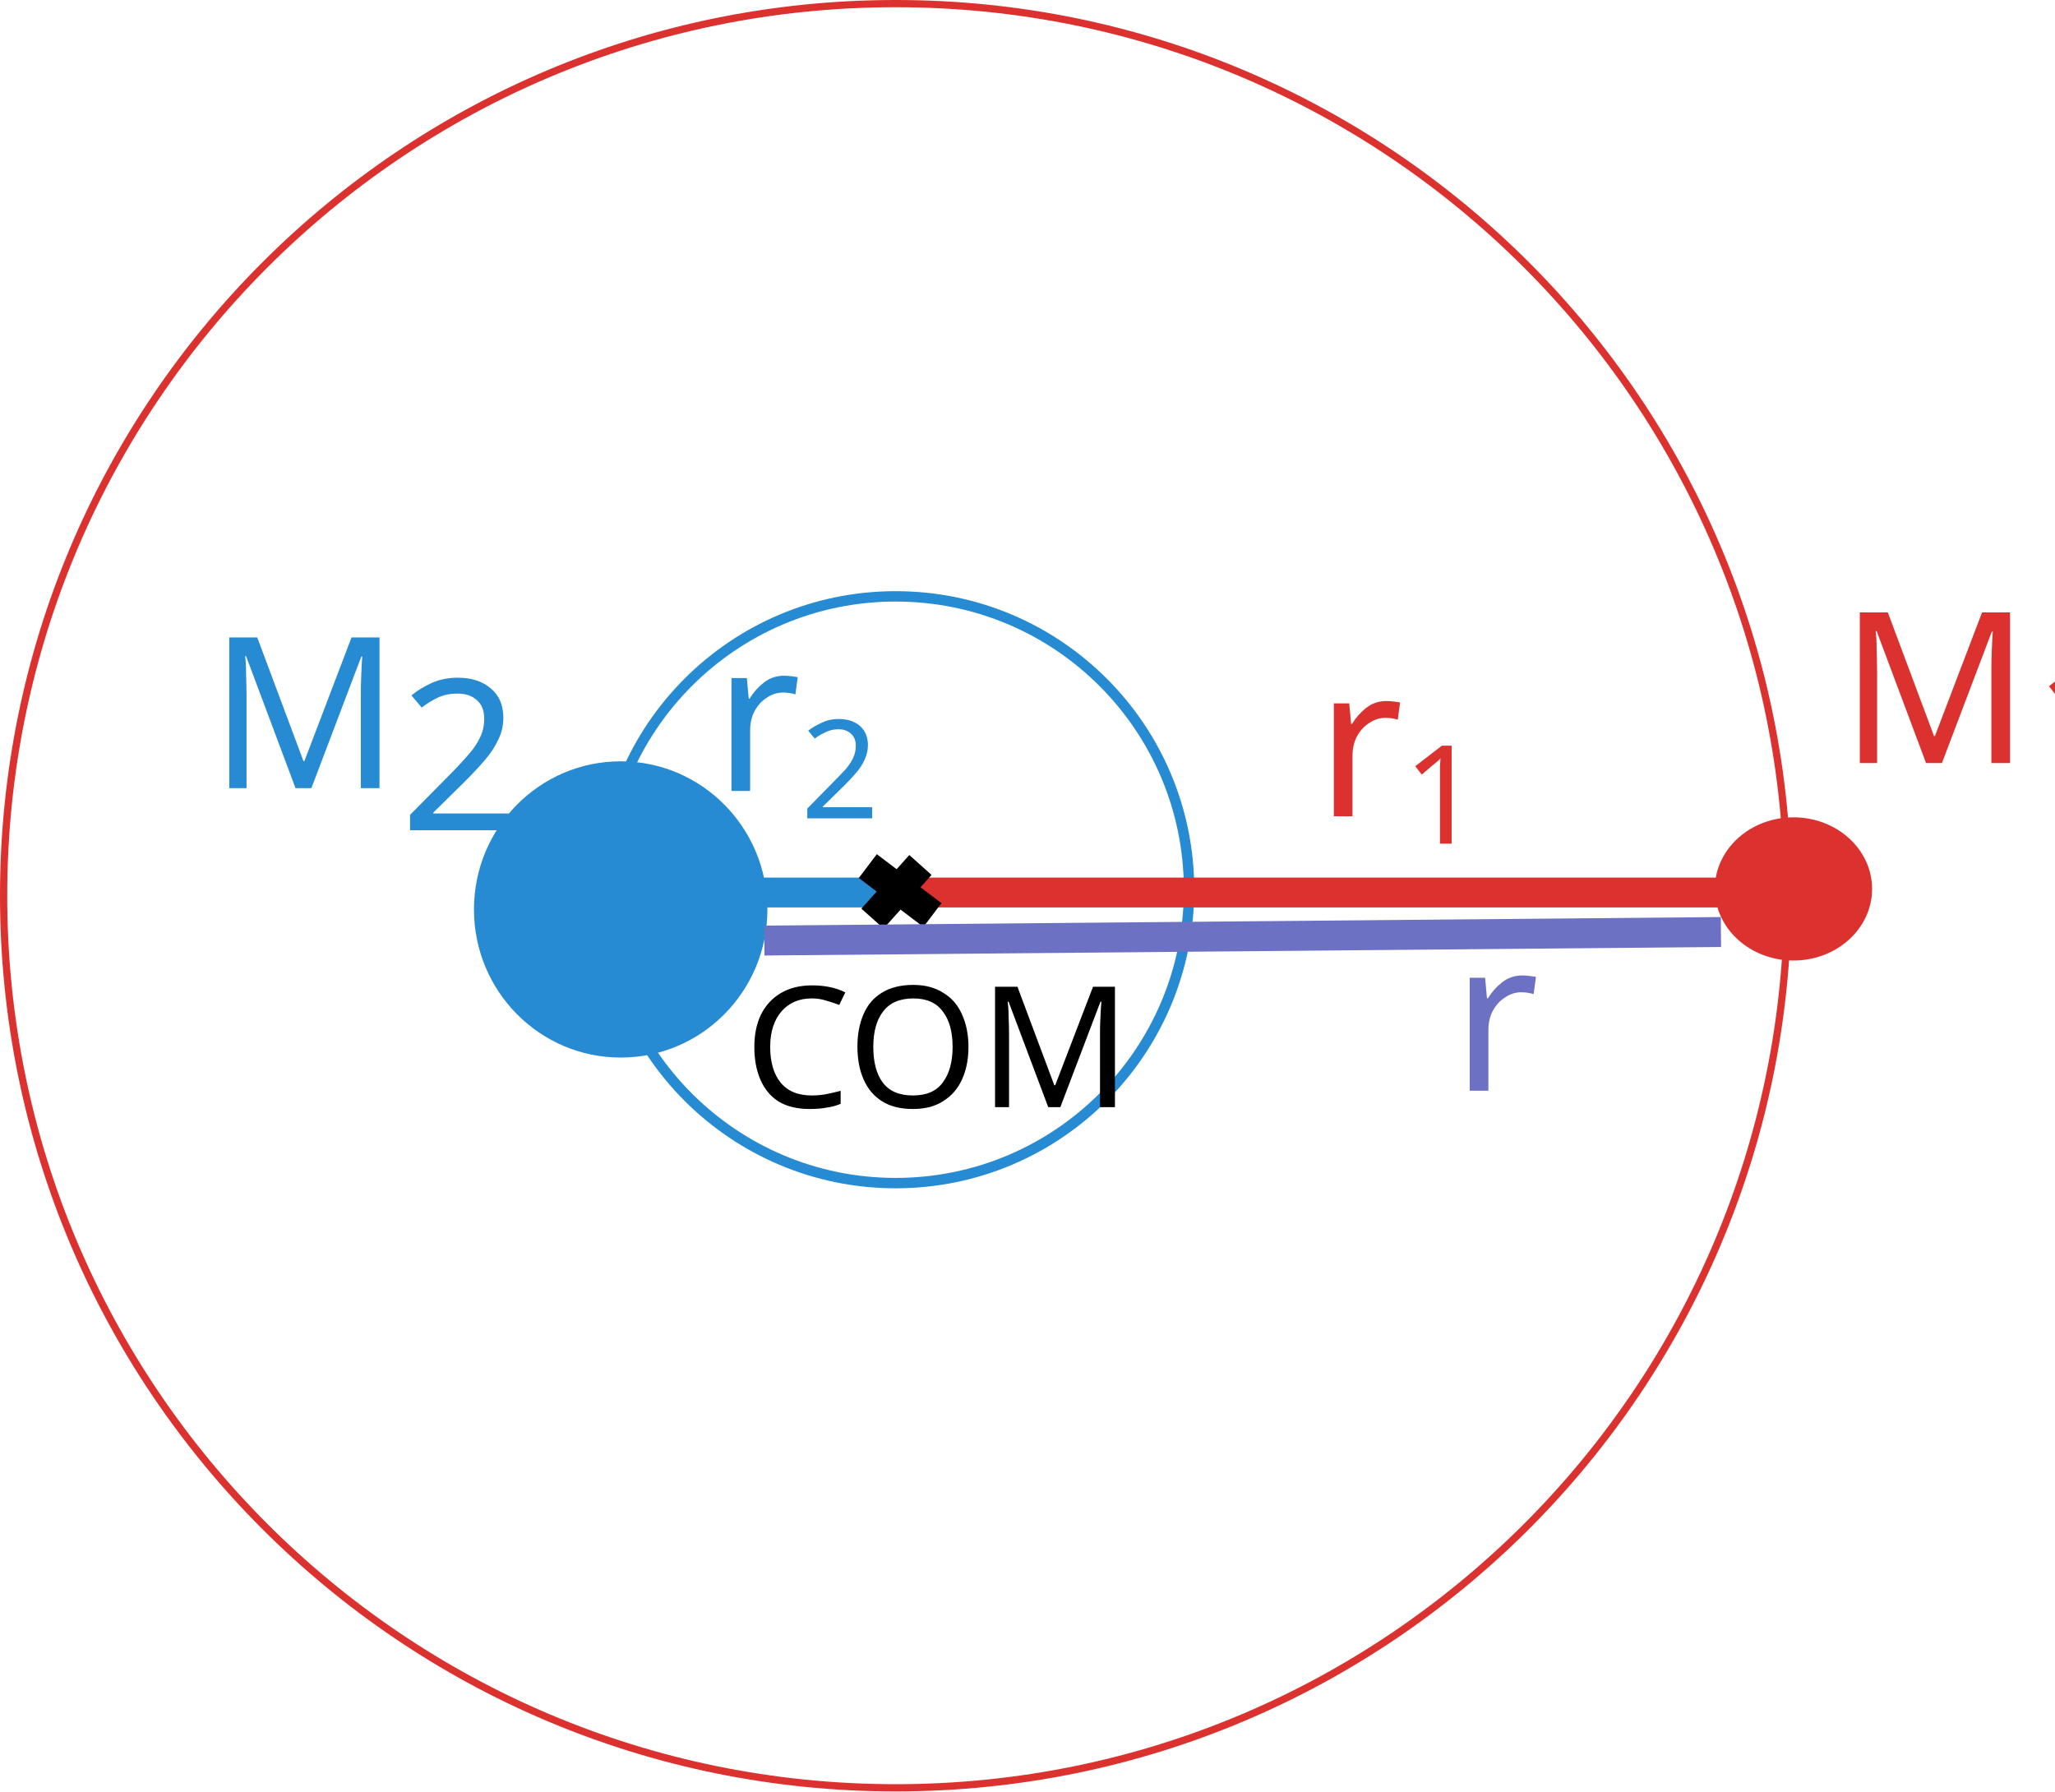
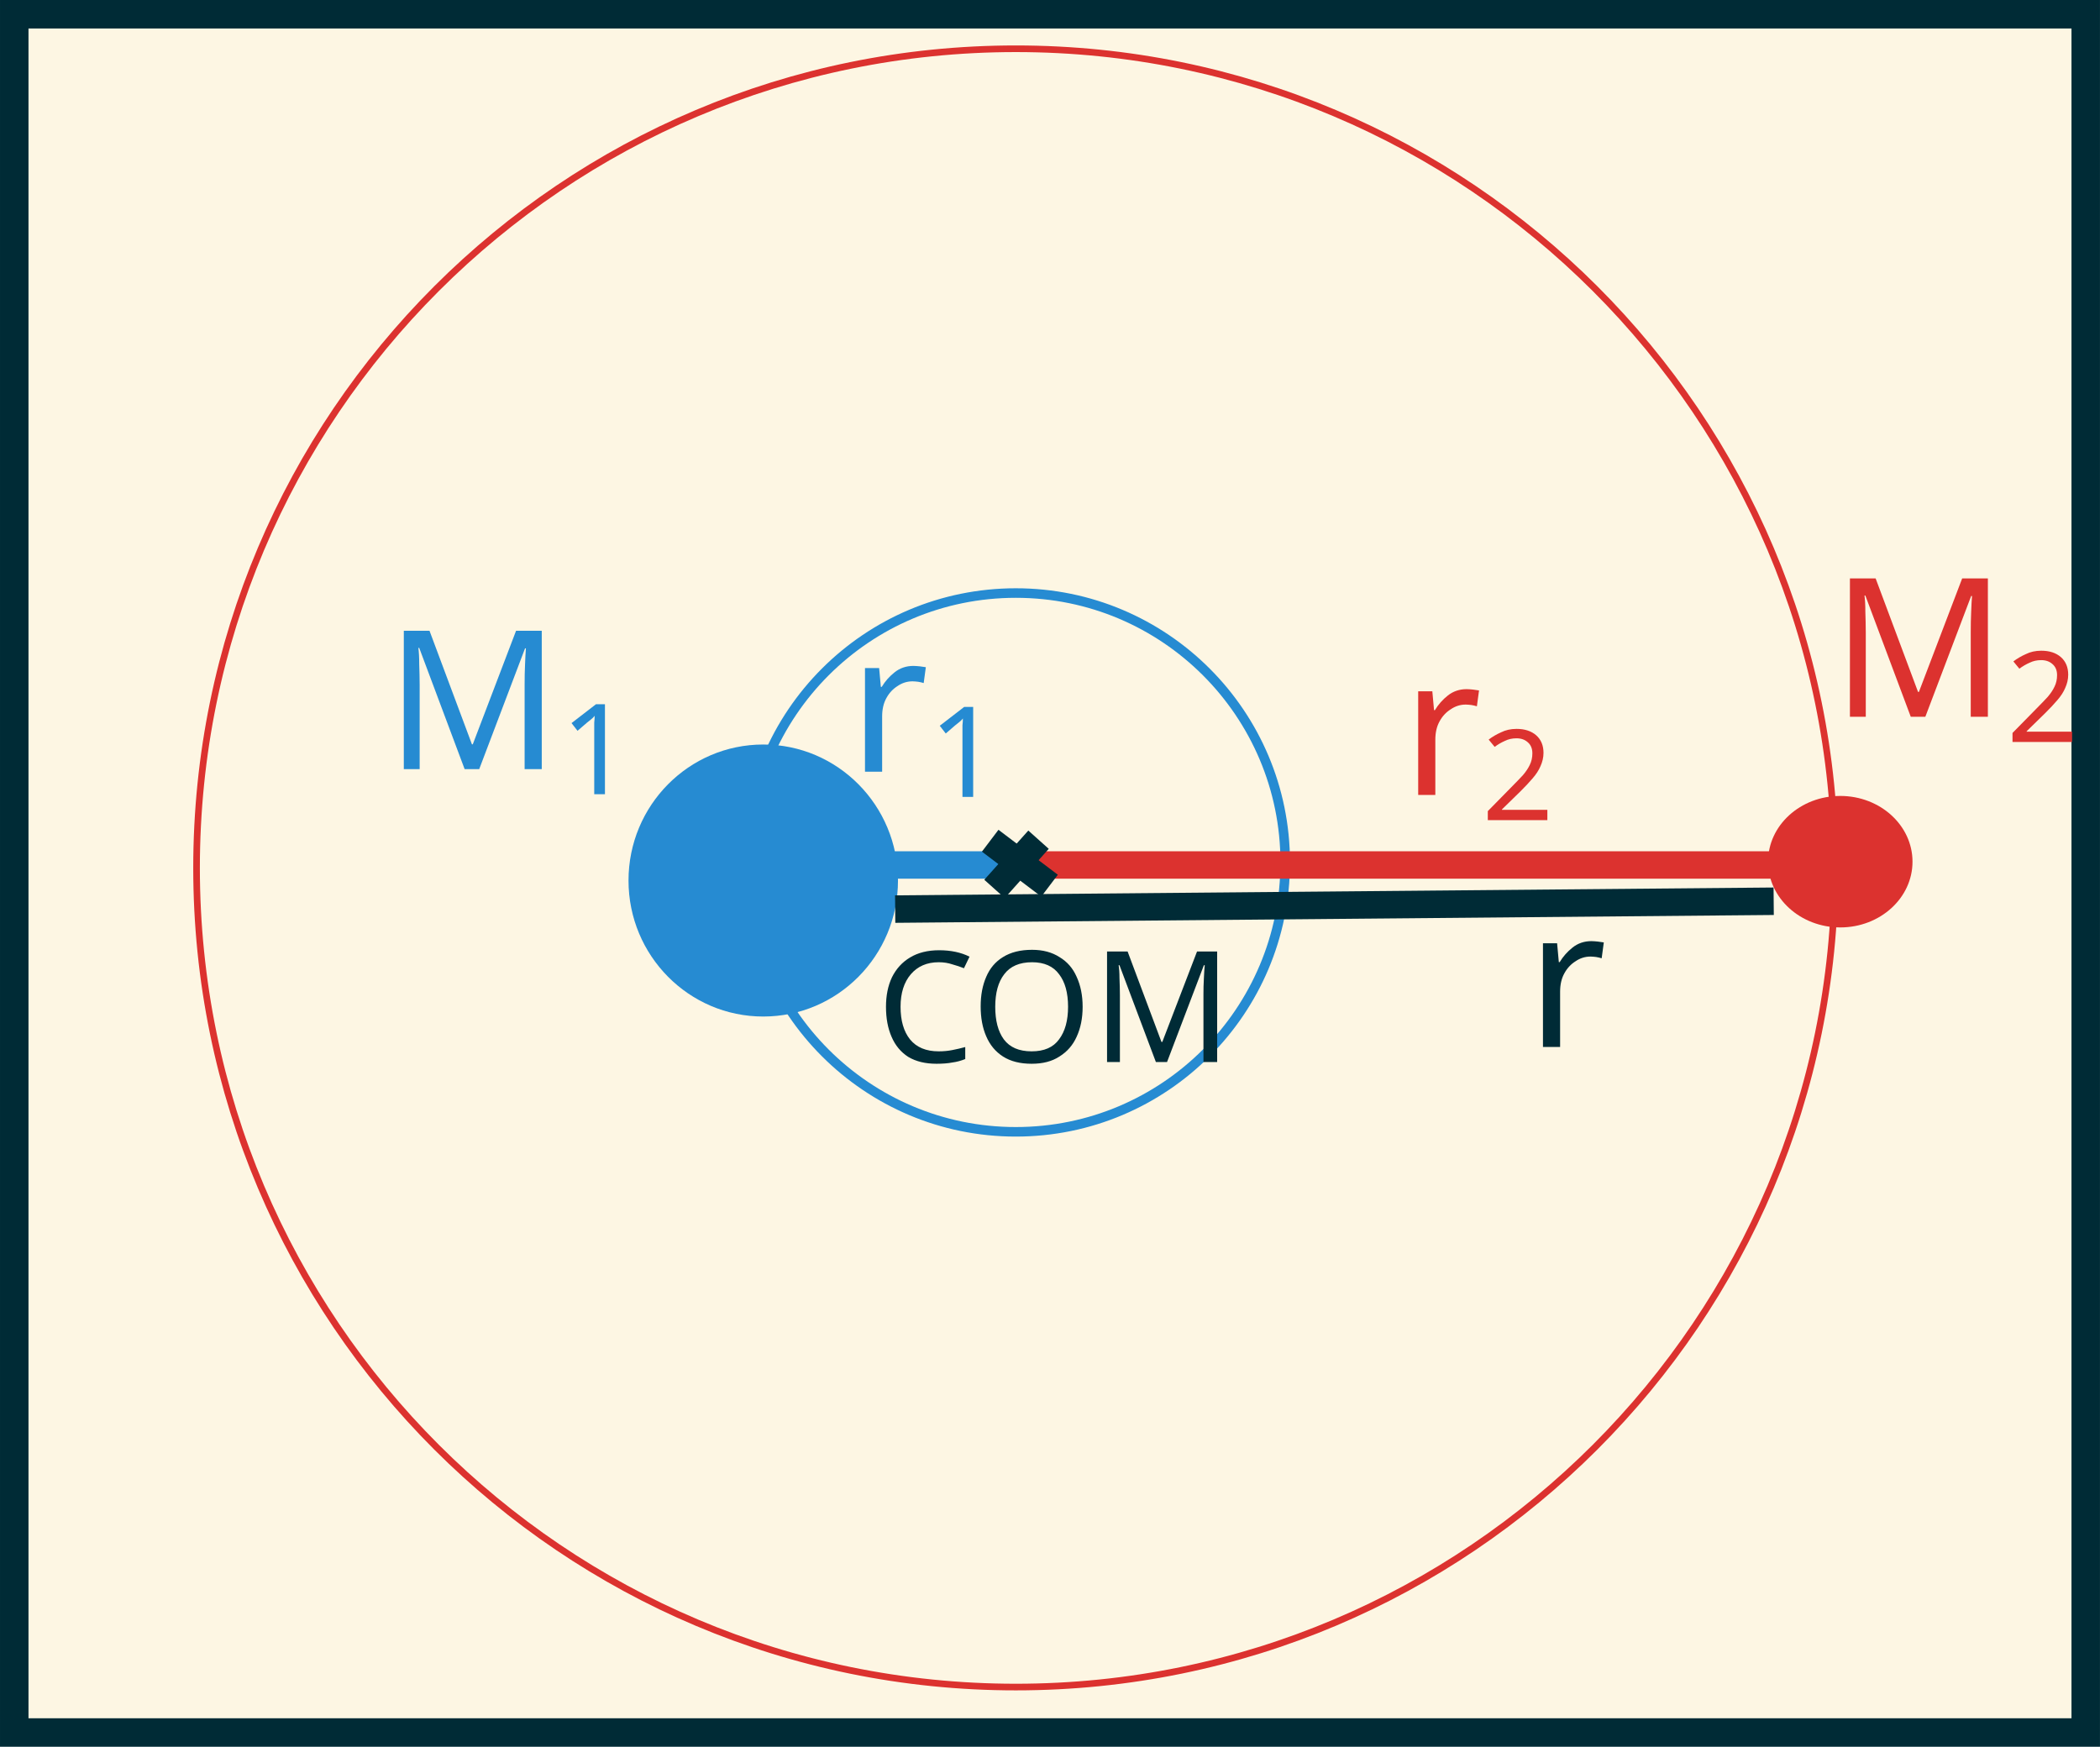
- <svg xmlns="http://www.w3.org/2000/svg" width="68.83mm" height="60mm" viewBox="0 0 68.83 60" version="1.1" id="svg8">
+ <svg xmlns="http://www.w3.org/2000/svg" width="76.59mm" height="63.714mm" viewBox="0 0 76.59 63.714" version="1.1" id="svg8">
  <defs id="defs2" />
-   <g id="layer1" transform="translate(1.3411045e-7,-237.2)">
+   <g id="layer1" transform="translate(7.047715,-235.5425)">
+     <rect style="fill:#fdf6e3;fill-opacity:1;stroke:#002b36;stroke-width:1.039;stroke-miterlimit:4;stroke-dasharray:none;stroke-opacity:1" id="rect4612" width="75.55" height="62.675" x="-6.528" y="236.062" />
    <circle id="path3713" cx="30" cy="267.2" style="fill:none;stroke:#dc322f;stroke-width:0.242;stroke-opacity:1" r="29.879" />
    <ellipse style="fill:#dc322f;fill-opacity:1;stroke:none;stroke-width:0.193;stroke-opacity:1" id="path4520" cx="60.07" cy="266.973" rx="2.634" ry="2.398" />
    <circle style="fill:none;fill-opacity:1;stroke:#268bd2;stroke-width:0.348;stroke-opacity:1" id="path4524" cx="30" cy="267" r="9.826" />
    <ellipse style="fill:#268bd2;fill-opacity:1;stroke:none;stroke-width:0.265;stroke-opacity:1" id="path4522" cx="20.789" cy="267.66" rx="4.914" ry="4.961" />
    <path style="fill:none;stroke:#dc322f;stroke-width:1;stroke-linecap:butt;stroke-linejoin:miter;stroke-miterlimit:4;stroke-dasharray:none;stroke-opacity:1" d="M 30.002,267.093 H 59.835" id="path4544" />
-     <text xml:space="preserve" style="font-style:normal;font-weight:normal;font-size:10.583px;line-height:1.25;font-family:sans-serif;letter-spacing:0px;word-spacing:0px;fill:#dc322f;fill-opacity:1;stroke:none;stroke-width:0.265" x="61.606" y="262.756" id="text4548">
-       <tspan id="tspan4546" x="61.606" y="262.756" style="font-style:normal;font-variant:normal;font-weight:normal;font-stretch:normal;font-size:7.056px;font-family:Bahnschrift;-inkscape-font-specification:'Bahnschrift, Normal';font-variant-ligatures:normal;font-variant-caps:normal;font-variant-numeric:normal;font-feature-settings:normal;text-align:start;writing-mode:lr-tb;text-anchor:start;fill:#dc322f;fill-opacity:1;stroke-width:0.265">M<tspan style="font-style:normal;font-variant:normal;font-weight:normal;font-stretch:normal;font-size:7.056px;font-family:Bahnschrift;-inkscape-font-specification:'Bahnschrift, Normal';font-variant-ligatures:normal;font-variant-caps:normal;font-variant-numeric:normal;font-feature-settings:normal;text-align:start;writing-mode:lr-tb;baseline-shift:sub;text-anchor:start;fill:#dc322f;fill-opacity:1" id="tspan4550">1</tspan>
+     <text xml:space="preserve" style="font-style:normal;font-weight:normal;font-size:10.583px;line-height:1.25;font-family:sans-serif;letter-spacing:0px;word-spacing:0px;fill:#dc322f;fill-opacity:1;stroke:none;stroke-width:0.265" x="59.735" y="261.687" id="text4548">
+       <tspan id="tspan4546" x="59.735" y="261.687" style="font-style:normal;font-variant:normal;font-weight:normal;font-stretch:normal;font-size:7.056px;font-family:Bahnschrift;-inkscape-font-specification:'Bahnschrift, Normal';font-variant-ligatures:normal;font-variant-caps:normal;font-variant-numeric:normal;font-feature-settings:normal;text-align:start;writing-mode:lr-tb;text-anchor:start;fill:#dc322f;fill-opacity:1;stroke-width:0.265">M<tspan style="font-size:65%;baseline-shift:sub" id="tspan4594">2</tspan>
      </tspan>
    </text>
    <text xml:space="preserve" style="font-style:normal;font-weight:normal;font-size:10.583px;line-height:1.25;font-family:sans-serif;letter-spacing:0px;word-spacing:0px;fill:#000000;fill-opacity:1;stroke:none;stroke-width:0.265" x="74.1" y="253.435" id="text4554">
      <tspan id="tspan4552" x="74.1" y="263.091" style="stroke-width:0.265" />
    </text>
    <path style="fill:none;stroke:#268bd2;stroke-width:1;stroke-linecap:butt;stroke-linejoin:miter;stroke-miterlimit:4;stroke-dasharray:none;stroke-opacity:1" d="m 20.174,267.093 h 9.827" id="path4556" />
-     <path style="fill:none;stroke:#000000;stroke-width:1;stroke-linecap:butt;stroke-linejoin:miter;stroke-miterlimit:4;stroke-dasharray:none;stroke-opacity:1" d="m 30.829,266.171 -1.606,1.795 v 0" id="path4542" />
-     <path style="fill:none;stroke:#000000;stroke-width:1;stroke-linecap:butt;stroke-linejoin:miter;stroke-miterlimit:4;stroke-dasharray:none;stroke-opacity:1" d="m 29.066,266.208 2.165,1.64" id="path4540" />
+     <path style="fill:none;stroke:#002b36;stroke-width:1;stroke-linecap:butt;stroke-linejoin:miter;stroke-miterlimit:4;stroke-dasharray:none;stroke-opacity:1" d="m 30.829,266.171 -1.606,1.795 v 0" id="path4542" />
+     <path style="fill:none;stroke:#002b36;stroke-width:1;stroke-linecap:butt;stroke-linejoin:miter;stroke-miterlimit:4;stroke-dasharray:none;stroke-opacity:1" d="m 29.066,266.208 2.165,1.64" id="path4540" />
    <text xml:space="preserve" style="font-style:normal;font-weight:normal;font-size:10.583px;line-height:1.25;font-family:sans-serif;letter-spacing:0px;word-spacing:0px;fill:#268bd2;fill-opacity:1;stroke:none;stroke-width:0.265" x="6.993" y="263.596" id="text4560">
-       <tspan id="tspan4558" x="6.993" y="263.596" style="font-style:normal;font-variant:normal;font-weight:normal;font-stretch:normal;font-size:7.056px;font-family:Bahnschrift;-inkscape-font-specification:'Bahnschrift, Normal';font-variant-ligatures:normal;font-variant-caps:normal;font-variant-numeric:normal;font-feature-settings:normal;text-align:start;writing-mode:lr-tb;text-anchor:start;fill:#268bd2;fill-opacity:1;stroke-width:0.265">M<tspan style="font-style:normal;font-variant:normal;font-weight:normal;font-stretch:normal;font-size:7.056px;font-family:Bahnschrift;-inkscape-font-specification:'Bahnschrift, Normal';font-variant-ligatures:normal;font-variant-caps:normal;font-variant-numeric:normal;font-feature-settings:normal;text-align:start;writing-mode:lr-tb;baseline-shift:sub;text-anchor:start;fill:#268bd2;fill-opacity:1" id="tspan4562">2</tspan>
+       <tspan id="tspan4558" x="6.993" y="263.596" style="font-style:normal;font-variant:normal;font-weight:normal;font-stretch:normal;font-size:7.056px;font-family:Bahnschrift;-inkscape-font-specification:'Bahnschrift, Normal';font-variant-ligatures:normal;font-variant-caps:normal;font-variant-numeric:normal;font-feature-settings:normal;text-align:start;writing-mode:lr-tb;text-anchor:start;fill:#268bd2;fill-opacity:1;stroke-width:0.265">M<tspan style="font-size:65%;baseline-shift:sub" id="tspan4590">1</tspan>
      </tspan>
    </text>
    <text xml:space="preserve" style="font-style:normal;font-weight:normal;font-size:10.583px;line-height:1.25;font-family:sans-serif;letter-spacing:0px;word-spacing:0px;fill:#dc322f;fill-opacity:1;stroke:none;stroke-width:0.265" x="44.081" y="264.541" id="text4566">
-       <tspan id="tspan4564" x="44.081" y="264.541" style="font-style:normal;font-variant:normal;font-weight:normal;font-stretch:normal;font-size:7.056px;font-family:Bahnschrift;-inkscape-font-specification:'Bahnschrift, Normal';font-variant-ligatures:normal;font-variant-caps:normal;font-variant-numeric:normal;font-feature-settings:normal;text-align:start;writing-mode:lr-tb;text-anchor:start;fill:#dc322f;fill-opacity:1;stroke-width:0.265">r<tspan style="font-size:65%;baseline-shift:sub;fill:#dc322f;fill-opacity:1" id="tspan4568">1</tspan>
+       <tspan id="tspan4564" x="44.081" y="264.541" style="font-style:normal;font-variant:normal;font-weight:normal;font-stretch:normal;font-size:7.056px;font-family:Bahnschrift;-inkscape-font-specification:'Bahnschrift, Normal';font-variant-ligatures:normal;font-variant-caps:normal;font-variant-numeric:normal;font-feature-settings:normal;text-align:start;writing-mode:lr-tb;text-anchor:start;fill:#dc322f;fill-opacity:1;stroke-width:0.265">r<tspan style="font-size:65%;baseline-shift:sub" id="tspan4592">2</tspan>
      </tspan>
    </text>
    <text xml:space="preserve" style="font-style:normal;font-weight:normal;font-size:10.583px;line-height:1.25;font-family:sans-serif;letter-spacing:0px;word-spacing:0px;fill:#268bd2;fill-opacity:1;stroke:none;stroke-width:0.265" x="23.907" y="263.691" id="text4572">
-       <tspan id="tspan4570" x="23.907" y="263.691" style="font-style:normal;font-variant:normal;font-weight:normal;font-stretch:normal;font-size:7.056px;font-family:Bahnschrift;-inkscape-font-specification:'Bahnschrift, Normal';font-variant-ligatures:normal;font-variant-caps:normal;font-variant-numeric:normal;font-feature-settings:normal;text-align:start;writing-mode:lr-tb;text-anchor:start;fill:#268bd2;fill-opacity:1;stroke-width:0.265">r<tspan style="font-size:65%;baseline-shift:sub;fill:#268bd2;fill-opacity:1" id="tspan4576">2</tspan>
+       <tspan id="tspan4570" x="23.907" y="263.691" style="font-style:normal;font-variant:normal;font-weight:normal;font-stretch:normal;font-size:7.056px;font-family:Bahnschrift;-inkscape-font-specification:'Bahnschrift, Normal';font-variant-ligatures:normal;font-variant-caps:normal;font-variant-numeric:normal;font-feature-settings:normal;text-align:start;writing-mode:lr-tb;text-anchor:start;fill:#268bd2;fill-opacity:1;stroke-width:0.265">r<tspan style="font-size:65%;baseline-shift:sub" id="tspan4588">1</tspan>
      </tspan>
    </text>
-     <path style="fill:none;stroke:#6c71c4;stroke-width:1.002;stroke-linecap:butt;stroke-linejoin:miter;stroke-miterlimit:4;stroke-dasharray:none;stroke-opacity:1" d="M 25.601,268.702 57.641,268.416" id="path4578" />
-     <text xml:space="preserve" style="font-style:normal;font-variant:normal;font-weight:normal;font-stretch:normal;font-size:7.056px;line-height:1.25;font-family:Bahnschrift;-inkscape-font-specification:'Bahnschrift, Normal';font-variant-ligatures:normal;font-variant-caps:normal;font-variant-numeric:normal;font-feature-settings:normal;text-align:start;letter-spacing:0px;word-spacing:0px;writing-mode:lr-tb;text-anchor:start;fill:#000000;fill-opacity:1;stroke:none;stroke-width:0.265" x="48.631" y="273.73" id="text4582">
-       <tspan id="tspan4580" x="48.631" y="273.73" style="font-style:normal;font-variant:normal;font-weight:normal;font-stretch:normal;font-size:7.056px;font-family:Bahnschrift;-inkscape-font-specification:'Bahnschrift, Normal';font-variant-ligatures:normal;font-variant-caps:normal;font-variant-numeric:normal;font-feature-settings:normal;text-align:start;writing-mode:lr-tb;text-anchor:start;fill:#6c71c4;fill-opacity:1;stroke-width:0.265">r</tspan>
+     <path style="fill:none;stroke:#002b36;stroke-width:1.002;stroke-linecap:butt;stroke-linejoin:miter;stroke-miterlimit:4;stroke-dasharray:none;stroke-opacity:1" d="M 25.601,268.702 57.641,268.416" id="path4578" />
+     <text xml:space="preserve" style="font-style:normal;font-variant:normal;font-weight:normal;font-stretch:normal;font-size:7.056px;line-height:1.25;font-family:Bahnschrift;-inkscape-font-specification:'Bahnschrift, Normal';font-variant-ligatures:normal;font-variant-caps:normal;font-variant-numeric:normal;font-feature-settings:normal;text-align:start;letter-spacing:0px;word-spacing:0px;writing-mode:lr-tb;text-anchor:start;fill:#002b36;fill-opacity:1;stroke:none;stroke-width:0.265" x="48.631" y="273.73" id="text4582">
+       <tspan id="tspan4580" x="48.631" y="273.73" style="font-style:normal;font-variant:normal;font-weight:normal;font-stretch:normal;font-size:7.056px;font-family:Bahnschrift;-inkscape-font-specification:'Bahnschrift, Normal';font-variant-ligatures:normal;font-variant-caps:normal;font-variant-numeric:normal;font-feature-settings:normal;text-align:start;writing-mode:lr-tb;text-anchor:start;fill:#002b36;fill-opacity:1;stroke-width:0.265">r</tspan>
    </text>
-     <text xml:space="preserve" style="font-style:normal;font-variant:normal;font-weight:normal;font-stretch:normal;font-size:7.056px;line-height:1.25;font-family:Bahnschrift;-inkscape-font-specification:'Bahnschrift, Normal';font-variant-ligatures:normal;font-variant-caps:normal;font-variant-numeric:normal;font-feature-settings:normal;text-align:start;letter-spacing:0px;word-spacing:0px;writing-mode:lr-tb;text-anchor:start;fill:#000000;fill-opacity:1;stroke:none;stroke-width:0.265" x="24.923" y="274.282" id="text4586">
-       <tspan id="tspan4584" x="24.923" y="274.282" style="font-style:normal;font-variant:normal;font-weight:normal;font-stretch:normal;font-size:5.644px;font-family:Bahnschrift;-inkscape-font-specification:'Bahnschrift, Normal';font-variant-ligatures:normal;font-variant-caps:normal;font-variant-numeric:normal;font-feature-settings:normal;text-align:start;writing-mode:lr-tb;text-anchor:start;stroke-width:0.265">COM</tspan>
+     <text xml:space="preserve" style="font-style:normal;font-variant:normal;font-weight:normal;font-stretch:normal;font-size:7.056px;line-height:1.25;font-family:Bahnschrift;-inkscape-font-specification:'Bahnschrift, Normal';font-variant-ligatures:normal;font-variant-caps:normal;font-variant-numeric:normal;font-feature-settings:normal;text-align:start;letter-spacing:0px;word-spacing:0px;writing-mode:lr-tb;text-anchor:start;fill:#002b36;fill-opacity:1;stroke:none;stroke-width:0.265" x="24.923" y="274.282" id="text4586">
+       <tspan id="tspan4584" x="24.923" y="274.282" style="font-style:normal;font-variant:normal;font-weight:normal;font-stretch:normal;font-size:5.644px;font-family:Bahnschrift;-inkscape-font-specification:'Bahnschrift, Normal';font-variant-ligatures:normal;font-variant-caps:normal;font-variant-numeric:normal;font-feature-settings:normal;text-align:start;writing-mode:lr-tb;text-anchor:start;fill:#002b36;fill-opacity:1;stroke-width:0.265">COM</tspan>
    </text>
  </g>
</svg>
